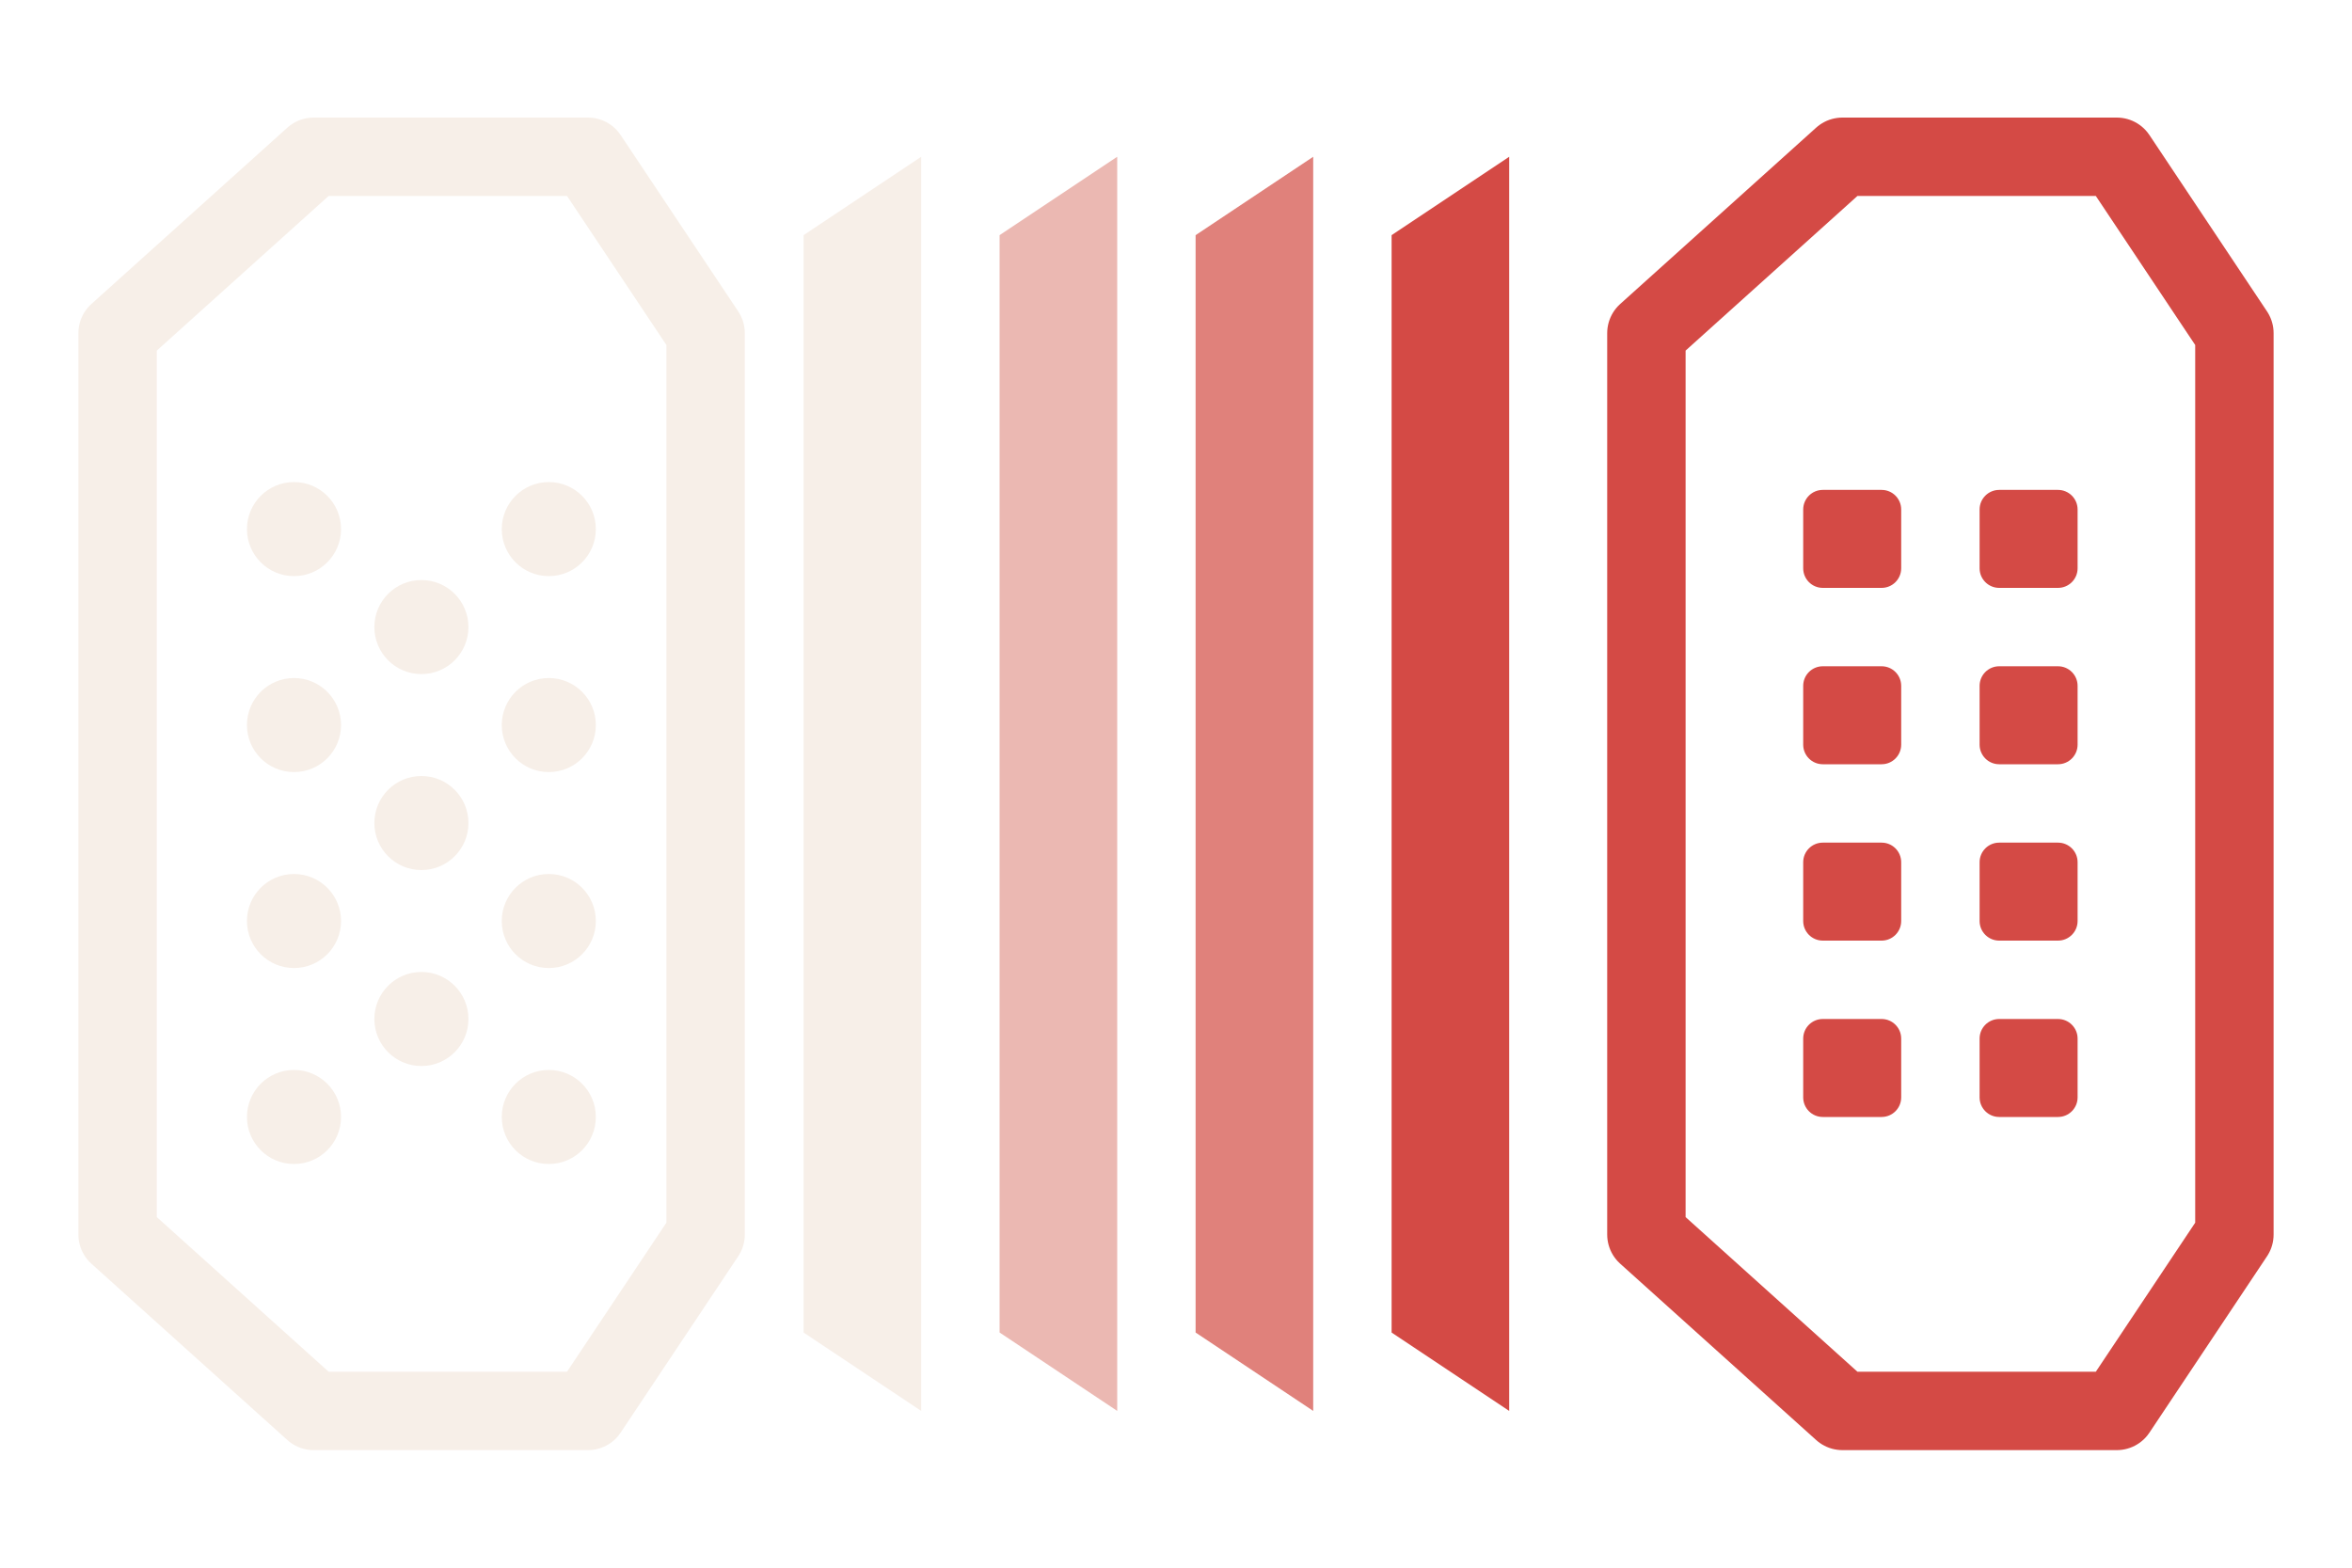
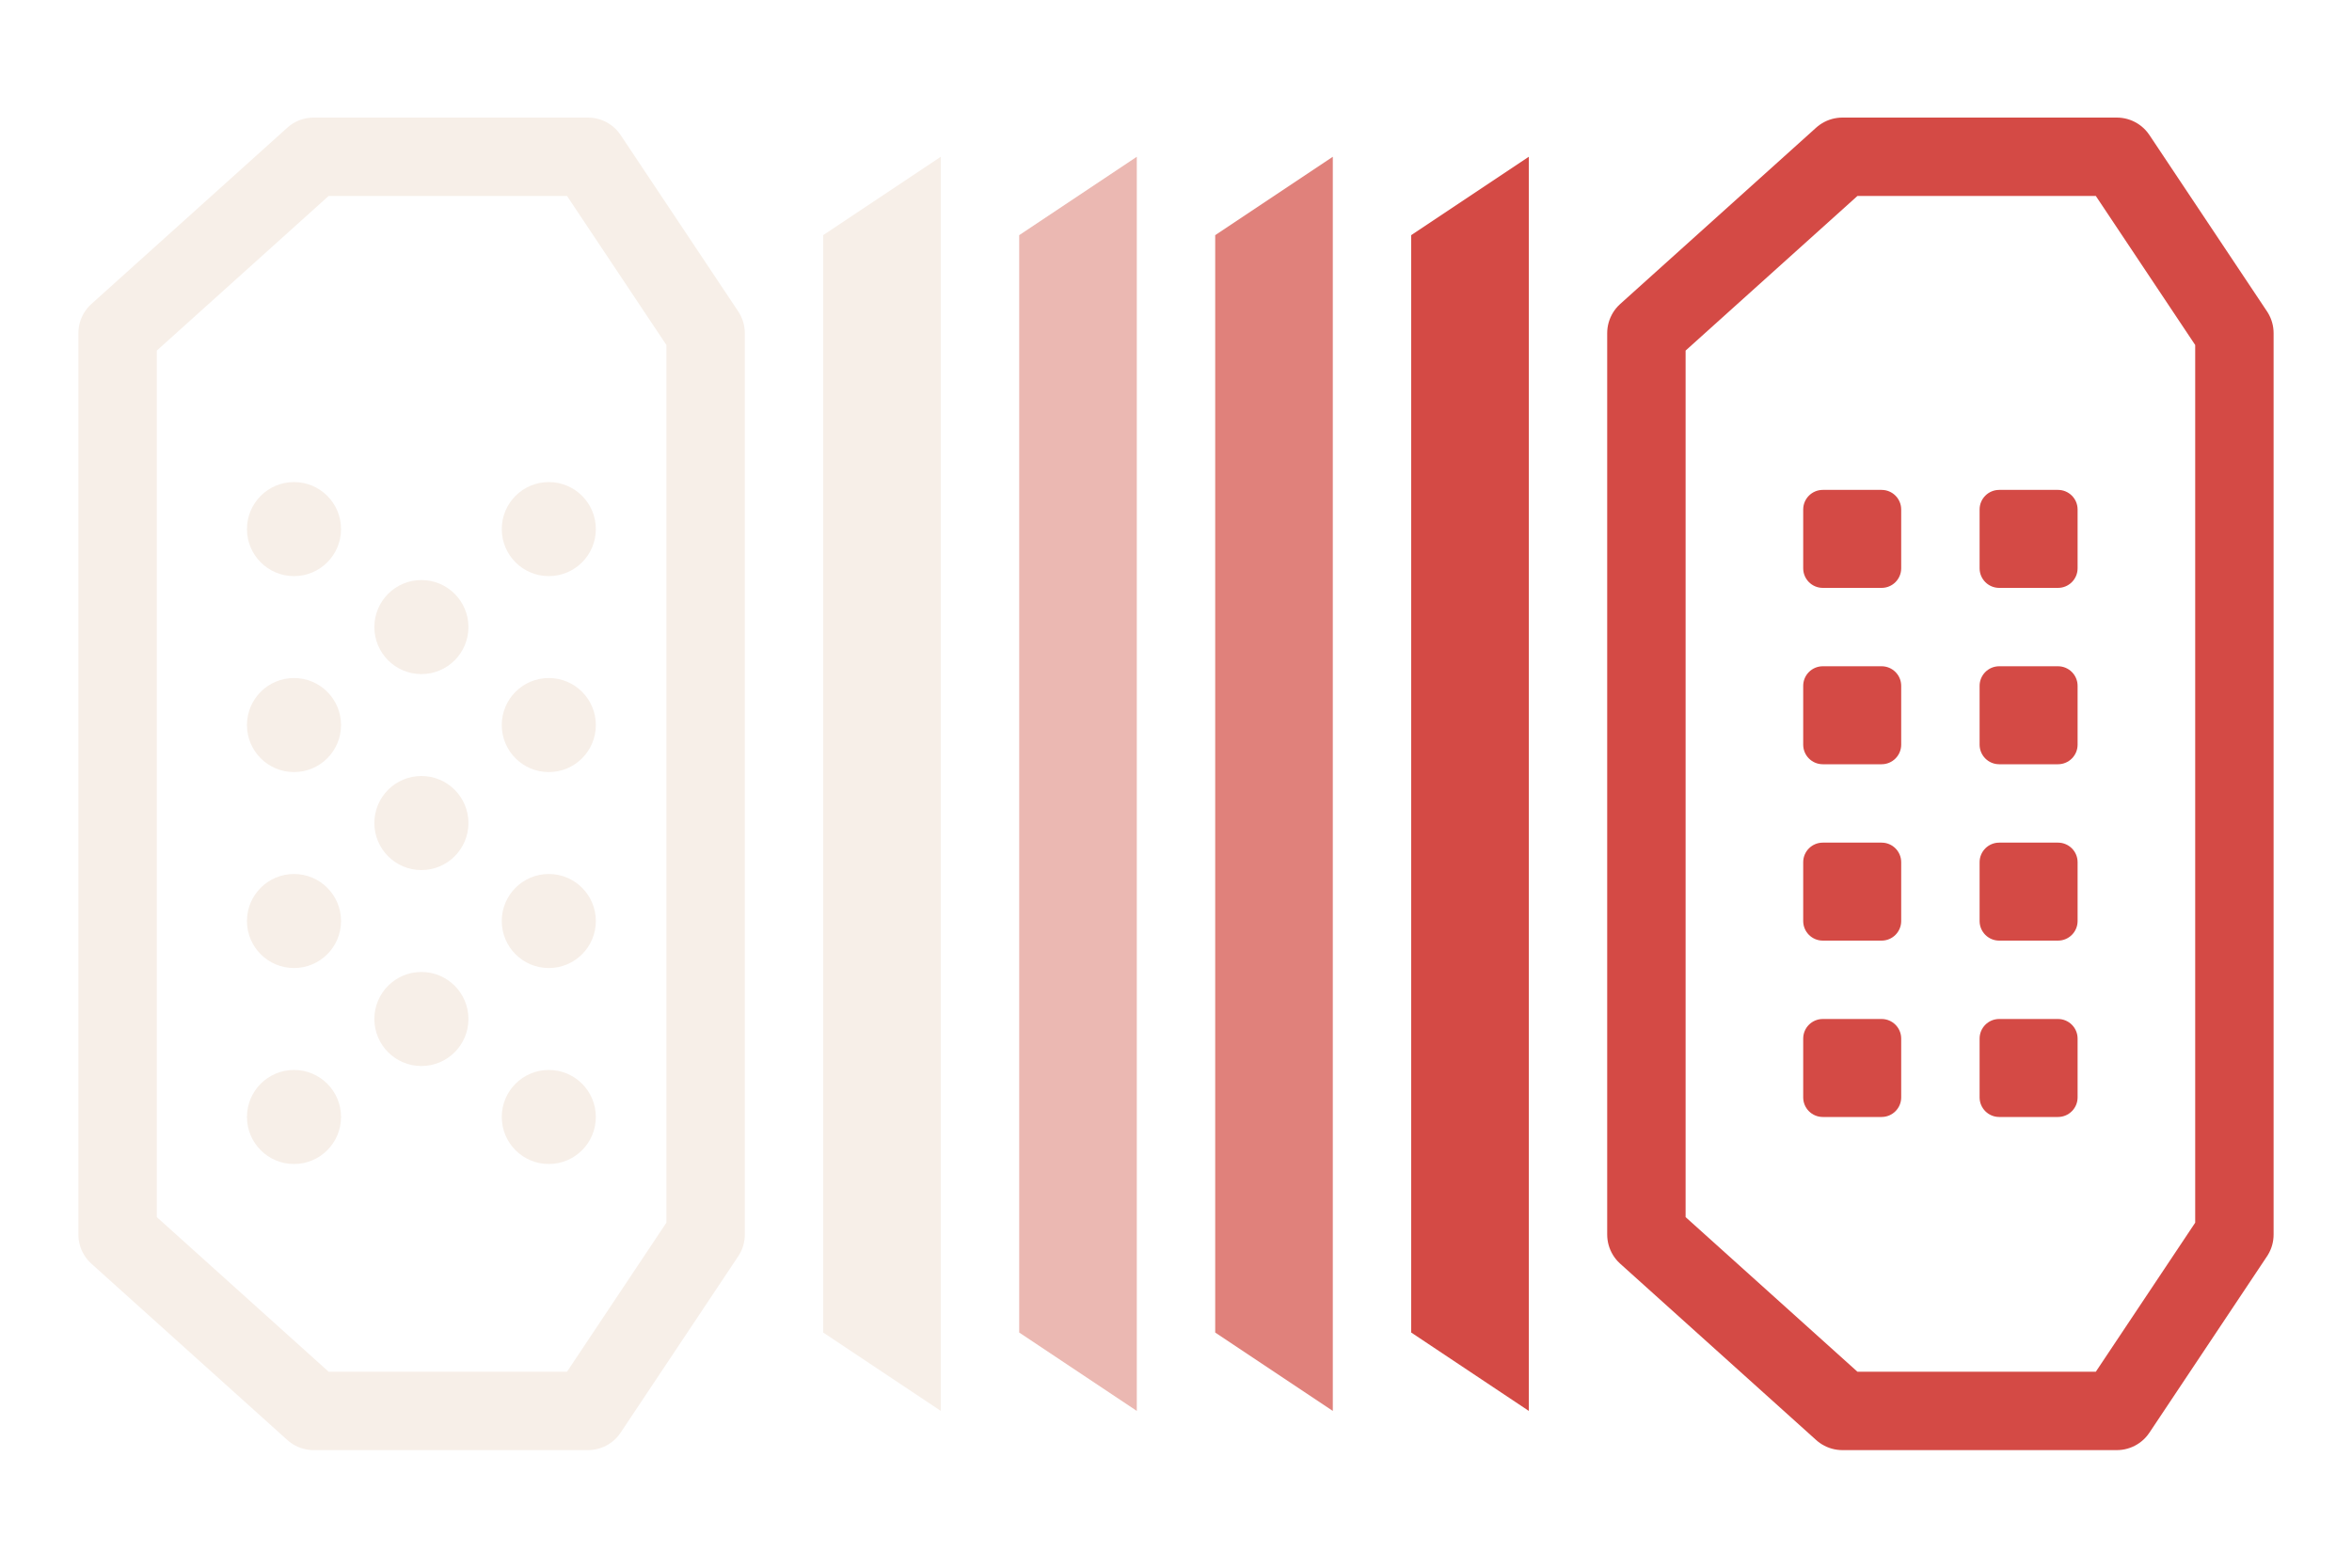
<svg xmlns="http://www.w3.org/2000/svg" viewBox="0 0 120 80" role="img" aria-label="BandoneAR">
  <path d="M6 17 L16 8 H30 L36 17 V63 L30 72 H16 L6 63 Z" fill="none" stroke="#f7efe8" stroke-width="4" stroke-linejoin="round" />
  <g fill="#f7efe8">
    <circle cx="15" cy="27" r="2.4" />
    <circle cx="15" cy="37" r="2.4" />
    <circle cx="15" cy="47" r="2.4" />
    <circle cx="15" cy="57" r="2.4" />
    <circle cx="21.5" cy="32" r="2.4" />
    <circle cx="21.5" cy="42" r="2.4" />
    <circle cx="21.5" cy="52" r="2.4" />
    <circle cx="28" cy="27" r="2.4" />
    <circle cx="28" cy="37" r="2.4" />
    <circle cx="28" cy="47" r="2.4" />
    <circle cx="28" cy="57" r="2.4" />
  </g>
-   <path fill="#f7efe8" d="M41 12 L47 8 V72 L41 68Z" />
-   <path fill="#ebb8b2" d="M51 12 L57 8 V72 L51 68Z" />
-   <path fill="#e0817b" d="M61 12 L67 8 V72 L61 68Z" />
-   <path fill="#d44a45" d="M71 12 L77 8 V72 L71 68Z" />
+   <path fill="#f7efe8" d="M42 12 L48 8 V72 L42 68Z" />
+   <path fill="#ebb8b2" d="M52 12 L58 8 V72 L52 68Z" />
+   <path fill="#e0817b" d="M62 12 L68 8 V72 L62 68Z" />
+   <path fill="#d44a45" d="M72 12 L78 8 V72 L72 68Z" />
  <path d="M84 17 L94 8 H108 L114 17 V63 L108 72 H94 L84 63 Z" fill="none" stroke="#d44a45" stroke-width="4" stroke-linejoin="round" />
  <g fill="#d44a45">
    <rect x="92" y="25" width="5" height="5" rx="1" />
    <rect x="101" y="25" width="5" height="5" rx="1" />
    <rect x="92" y="34" width="5" height="5" rx="1" />
    <rect x="101" y="34" width="5" height="5" rx="1" />
    <rect x="92" y="43" width="5" height="5" rx="1" />
    <rect x="101" y="43" width="5" height="5" rx="1" />
    <rect x="92" y="52" width="5" height="5" rx="1" />
    <rect x="101" y="52" width="5" height="5" rx="1" />
  </g>
</svg>
